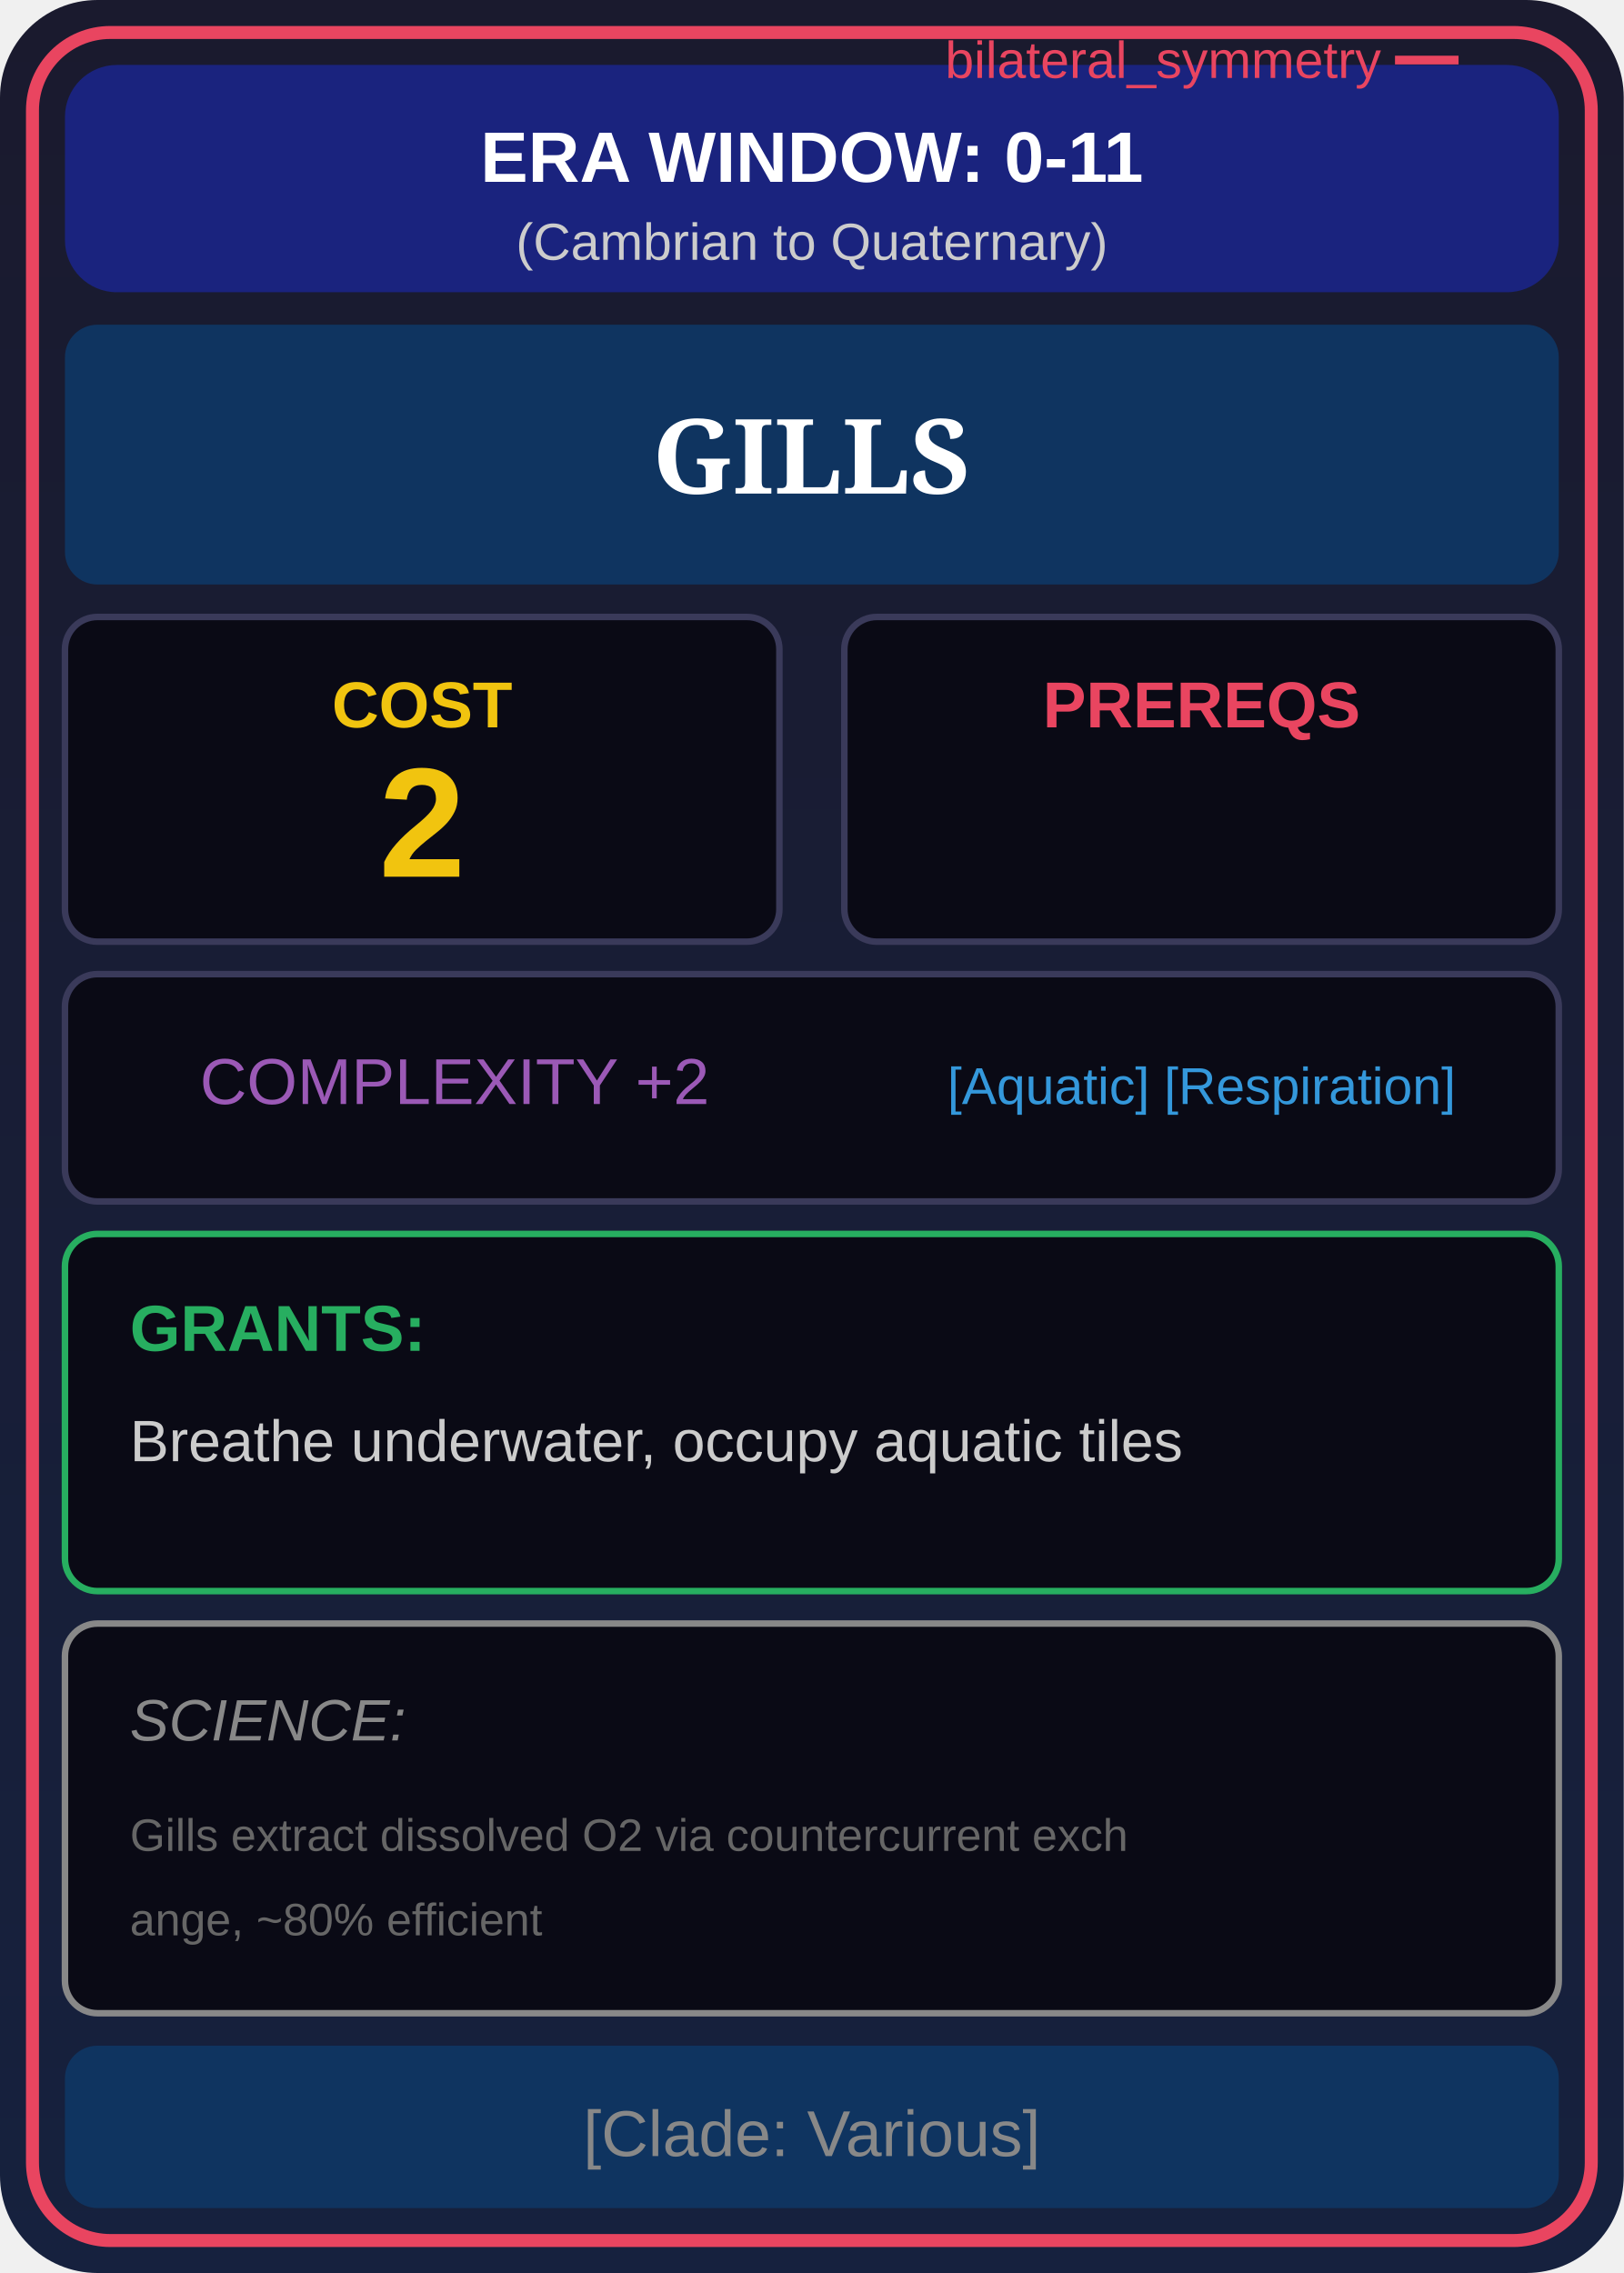
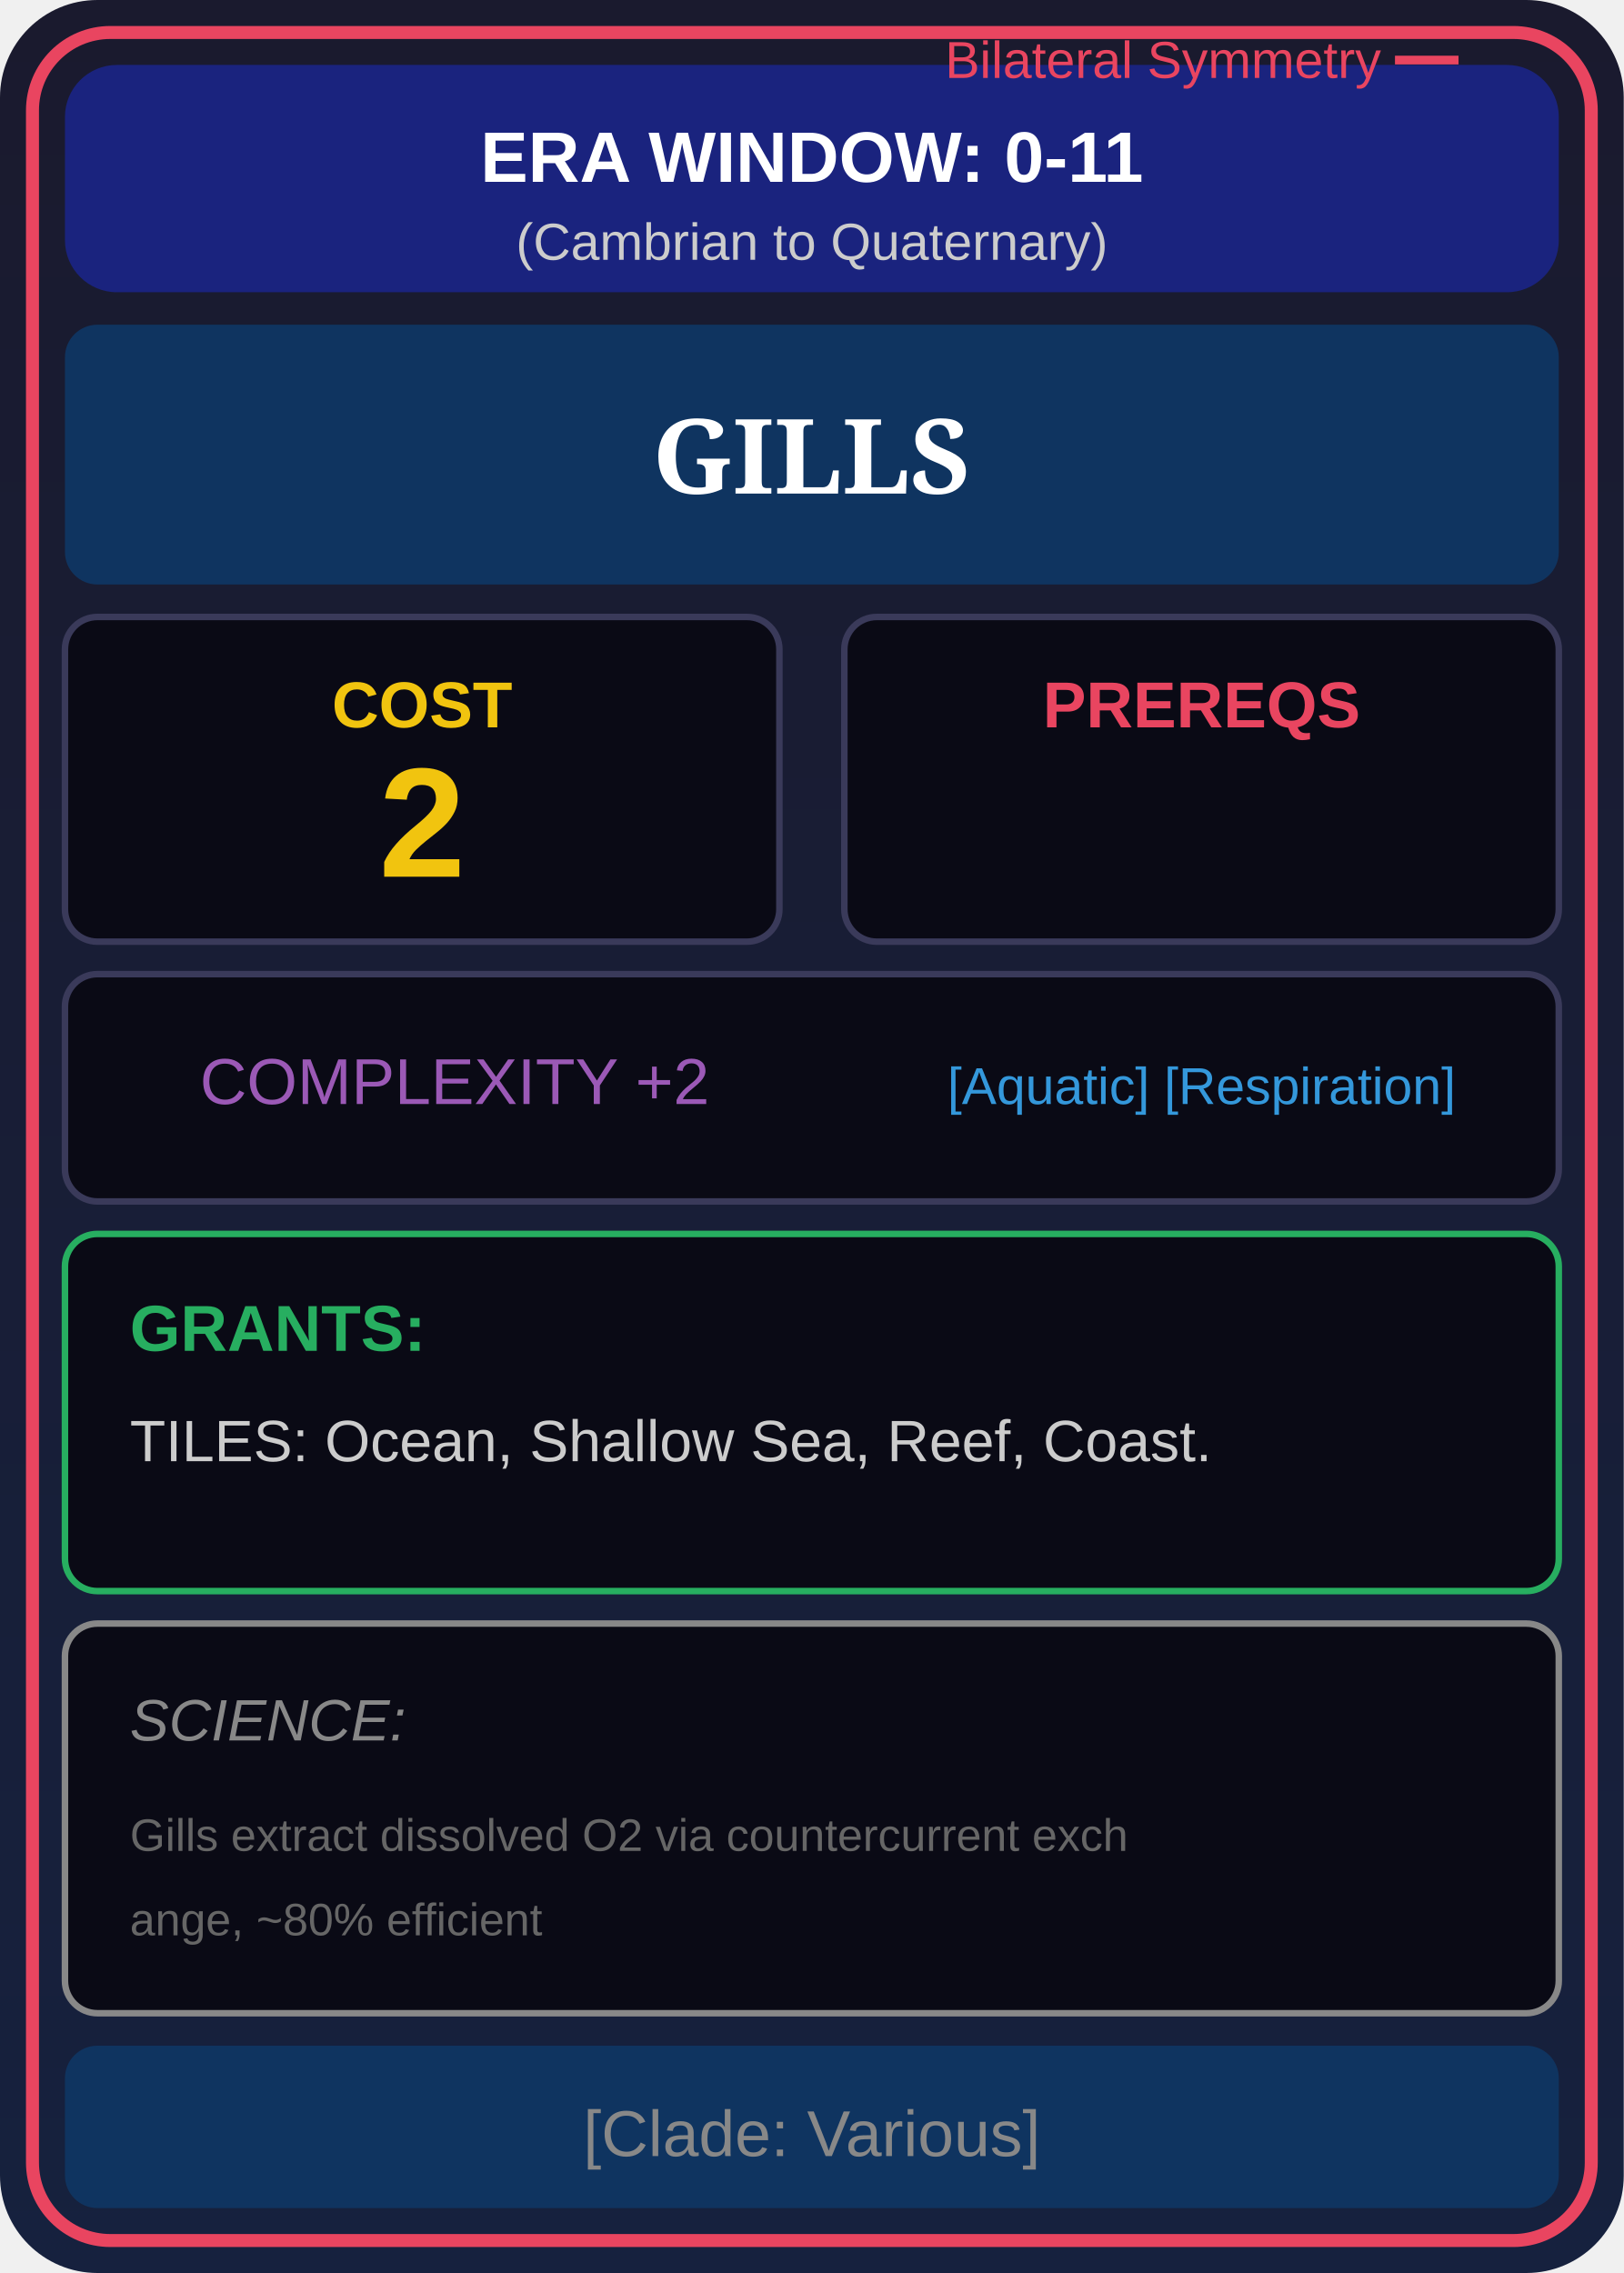
<svg xmlns="http://www.w3.org/2000/svg" viewBox="0 0 250 350" width="250" height="350">
  <defs>
    <linearGradient id="cardBg" x1="0%" y1="0%" x2="0%" y2="100%">
      <stop offset="0%" style="stop-color:#1a1a2e" />
      <stop offset="100%" style="stop-color:#16213e" />
    </linearGradient>
    <linearGradient id="eraGrad" x1="0%" y1="0%" x2="100%" y2="0%">
      <stop offset="0%" style="stop-color:#1a237e" />
      <stop offset="100%" style="stop-color:#1a237e" />
    </linearGradient>
  </defs>
  <rect width="250" height="350" fill="url(#cardBg)" rx="15" />
  <rect x="5" y="5" width="240" height="340" fill="none" stroke="#e94560" stroke-width="2" rx="12" />
  <rect x="10" y="10" width="230" height="35" fill="url(#eraGrad)" rx="8" />
  <text x="125" y="28" font-family="Arial" font-size="11" fill="#fff" text-anchor="middle" font-weight="bold">ERA WINDOW: 0-11</text>
  <text x="125" y="40" font-family="Arial" font-size="8" fill="#ccc" text-anchor="middle">(Cambrian to Quaternary)</text>
  <rect x="10" y="50" width="230" height="40" fill="#0f3460" rx="5" />
  <text x="125" y="76" font-family="Georgia" font-size="16" fill="#fff" text-anchor="middle" font-weight="bold">GILLS</text>
  <rect x="10" y="95" width="110" height="50" fill="#0a0a15" stroke="#3a3a5a" rx="5" />
  <text x="65" y="112" font-family="Arial" font-size="10" fill="#f1c40f" text-anchor="middle" font-weight="bold">COST</text>
  <text x="65" y="135" font-family="Arial" font-size="24" fill="#f1c40f" text-anchor="middle" font-weight="bold">2</text>
  <rect x="130" y="95" width="110" height="50" fill="#0a0a15" stroke="#3a3a5a" rx="5" />
  <text x="185" y="112" font-family="Arial" font-size="10" fill="#e94560" text-anchor="middle" font-weight="bold">PREREQS</text>
  <text font-family="Arial" font-size="8" text-anchor="middle">
-     <tspan x="185" dy="12" fill="#e94560">bilateral_symmetry ━━</tspan>
+     <tspan x="185" dy="12" fill="#e94560">Bilateral Symmetry ━━</tspan>
  </text>
  <rect x="10" y="150" width="230" height="35" fill="#0a0a15" stroke="#3a3a5a" rx="5" />
  <text x="70" y="170" font-family="Arial" font-size="10" fill="#9b59b6" text-anchor="middle">COMPLEXITY +2</text>
  <text x="185" y="170" font-family="Arial" font-size="8" fill="#3498db" text-anchor="middle">[Aquatic] [Respiration]</text>
  <rect x="10" y="190" width="230" height="55" fill="#0a0a15" stroke="#27ae60" rx="5" />
  <text x="20" y="208" font-family="Arial" font-size="10" fill="#27ae60" font-weight="bold">GRANTS:</text>
-   <text x="20" y="225" font-family="Arial" font-size="9" fill="#ccc">Breathe underwater, occupy aquatic tiles</text>
+   <text x="20" y="225" font-family="Arial" font-size="9" fill="#ccc">TILES: Ocean, Shallow Sea, Reef, Coast. </text>
  <rect x="10" y="250" width="230" height="60" fill="#0a0a15" stroke="#888" rx="5" />
  <text x="20" y="268" font-family="Arial" font-size="9" fill="#888" font-style="italic">SCIENCE:</text>
  <text x="20" y="285" font-family="Arial" font-size="7" fill="#666">Gills extract dissolved O2 via countercurrent exch</text>
  <text x="20" y="298" font-family="Arial" font-size="7" fill="#666">ange, ~80% efficient</text>
  <rect x="10" y="315" width="230" height="25" fill="#0f3460" rx="5" />
  <text x="125" y="332" font-family="Arial" font-size="10" fill="#888" text-anchor="middle">[Clade: Various]</text>
</svg>
